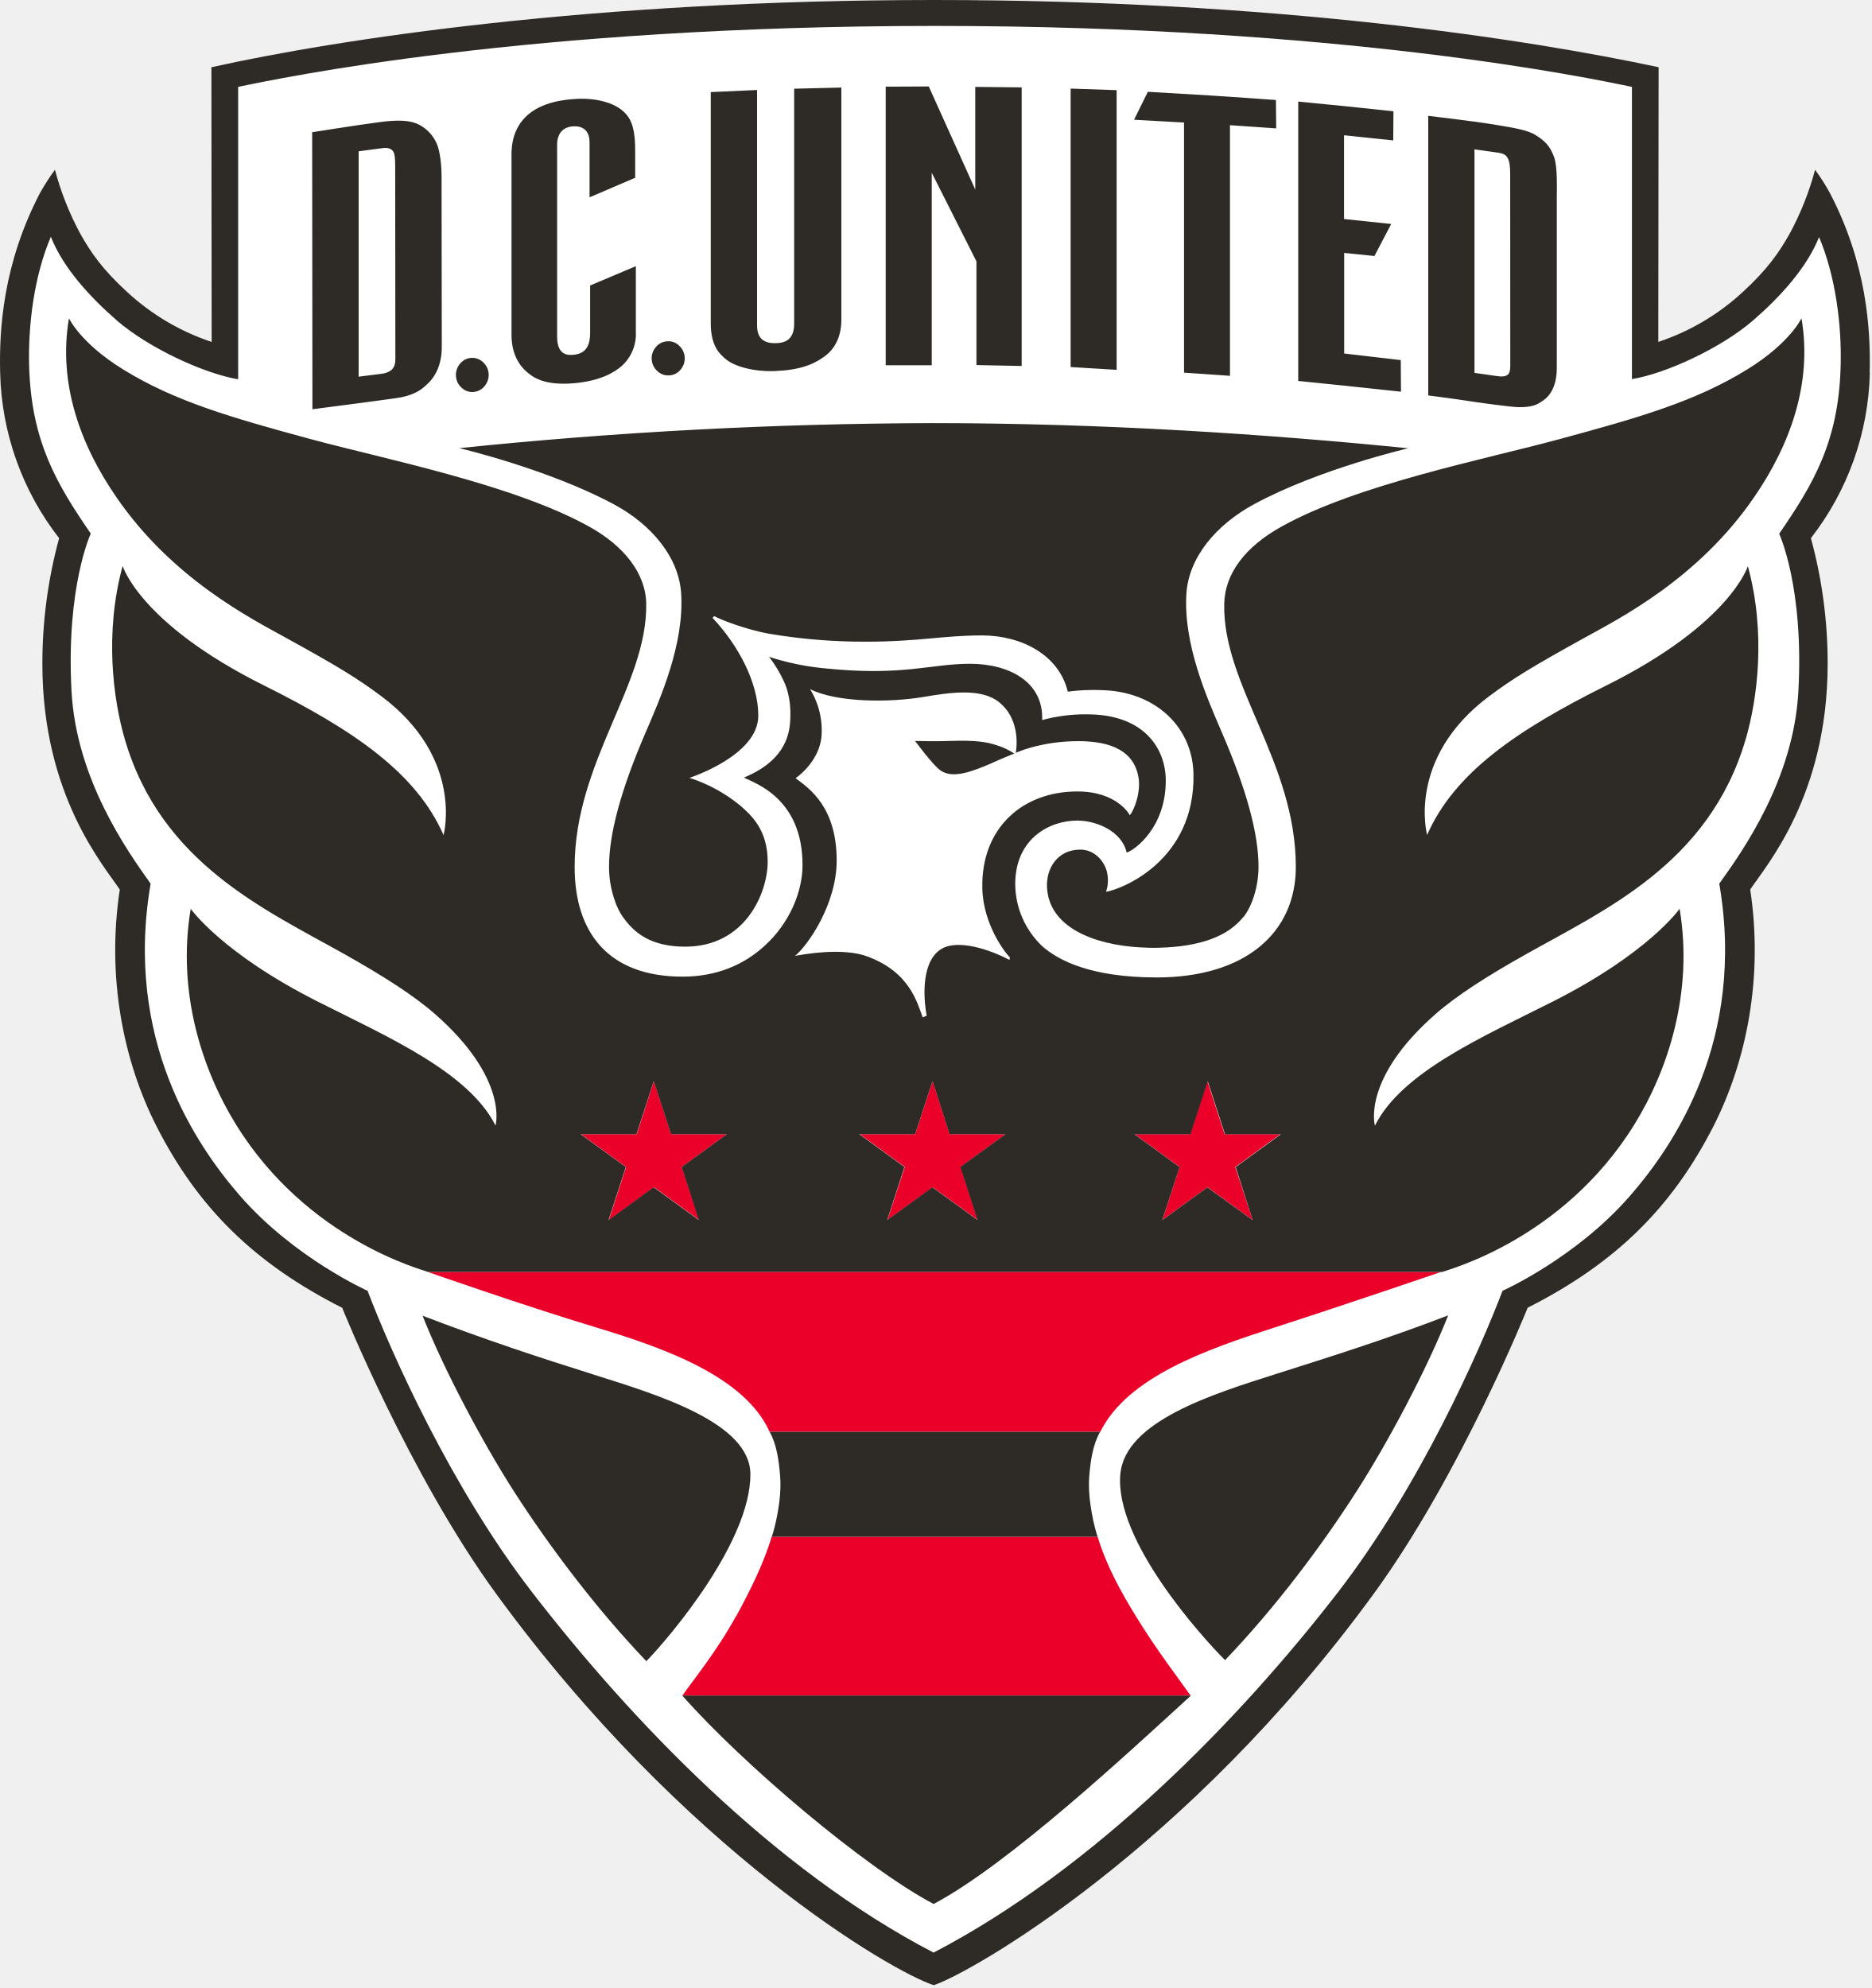
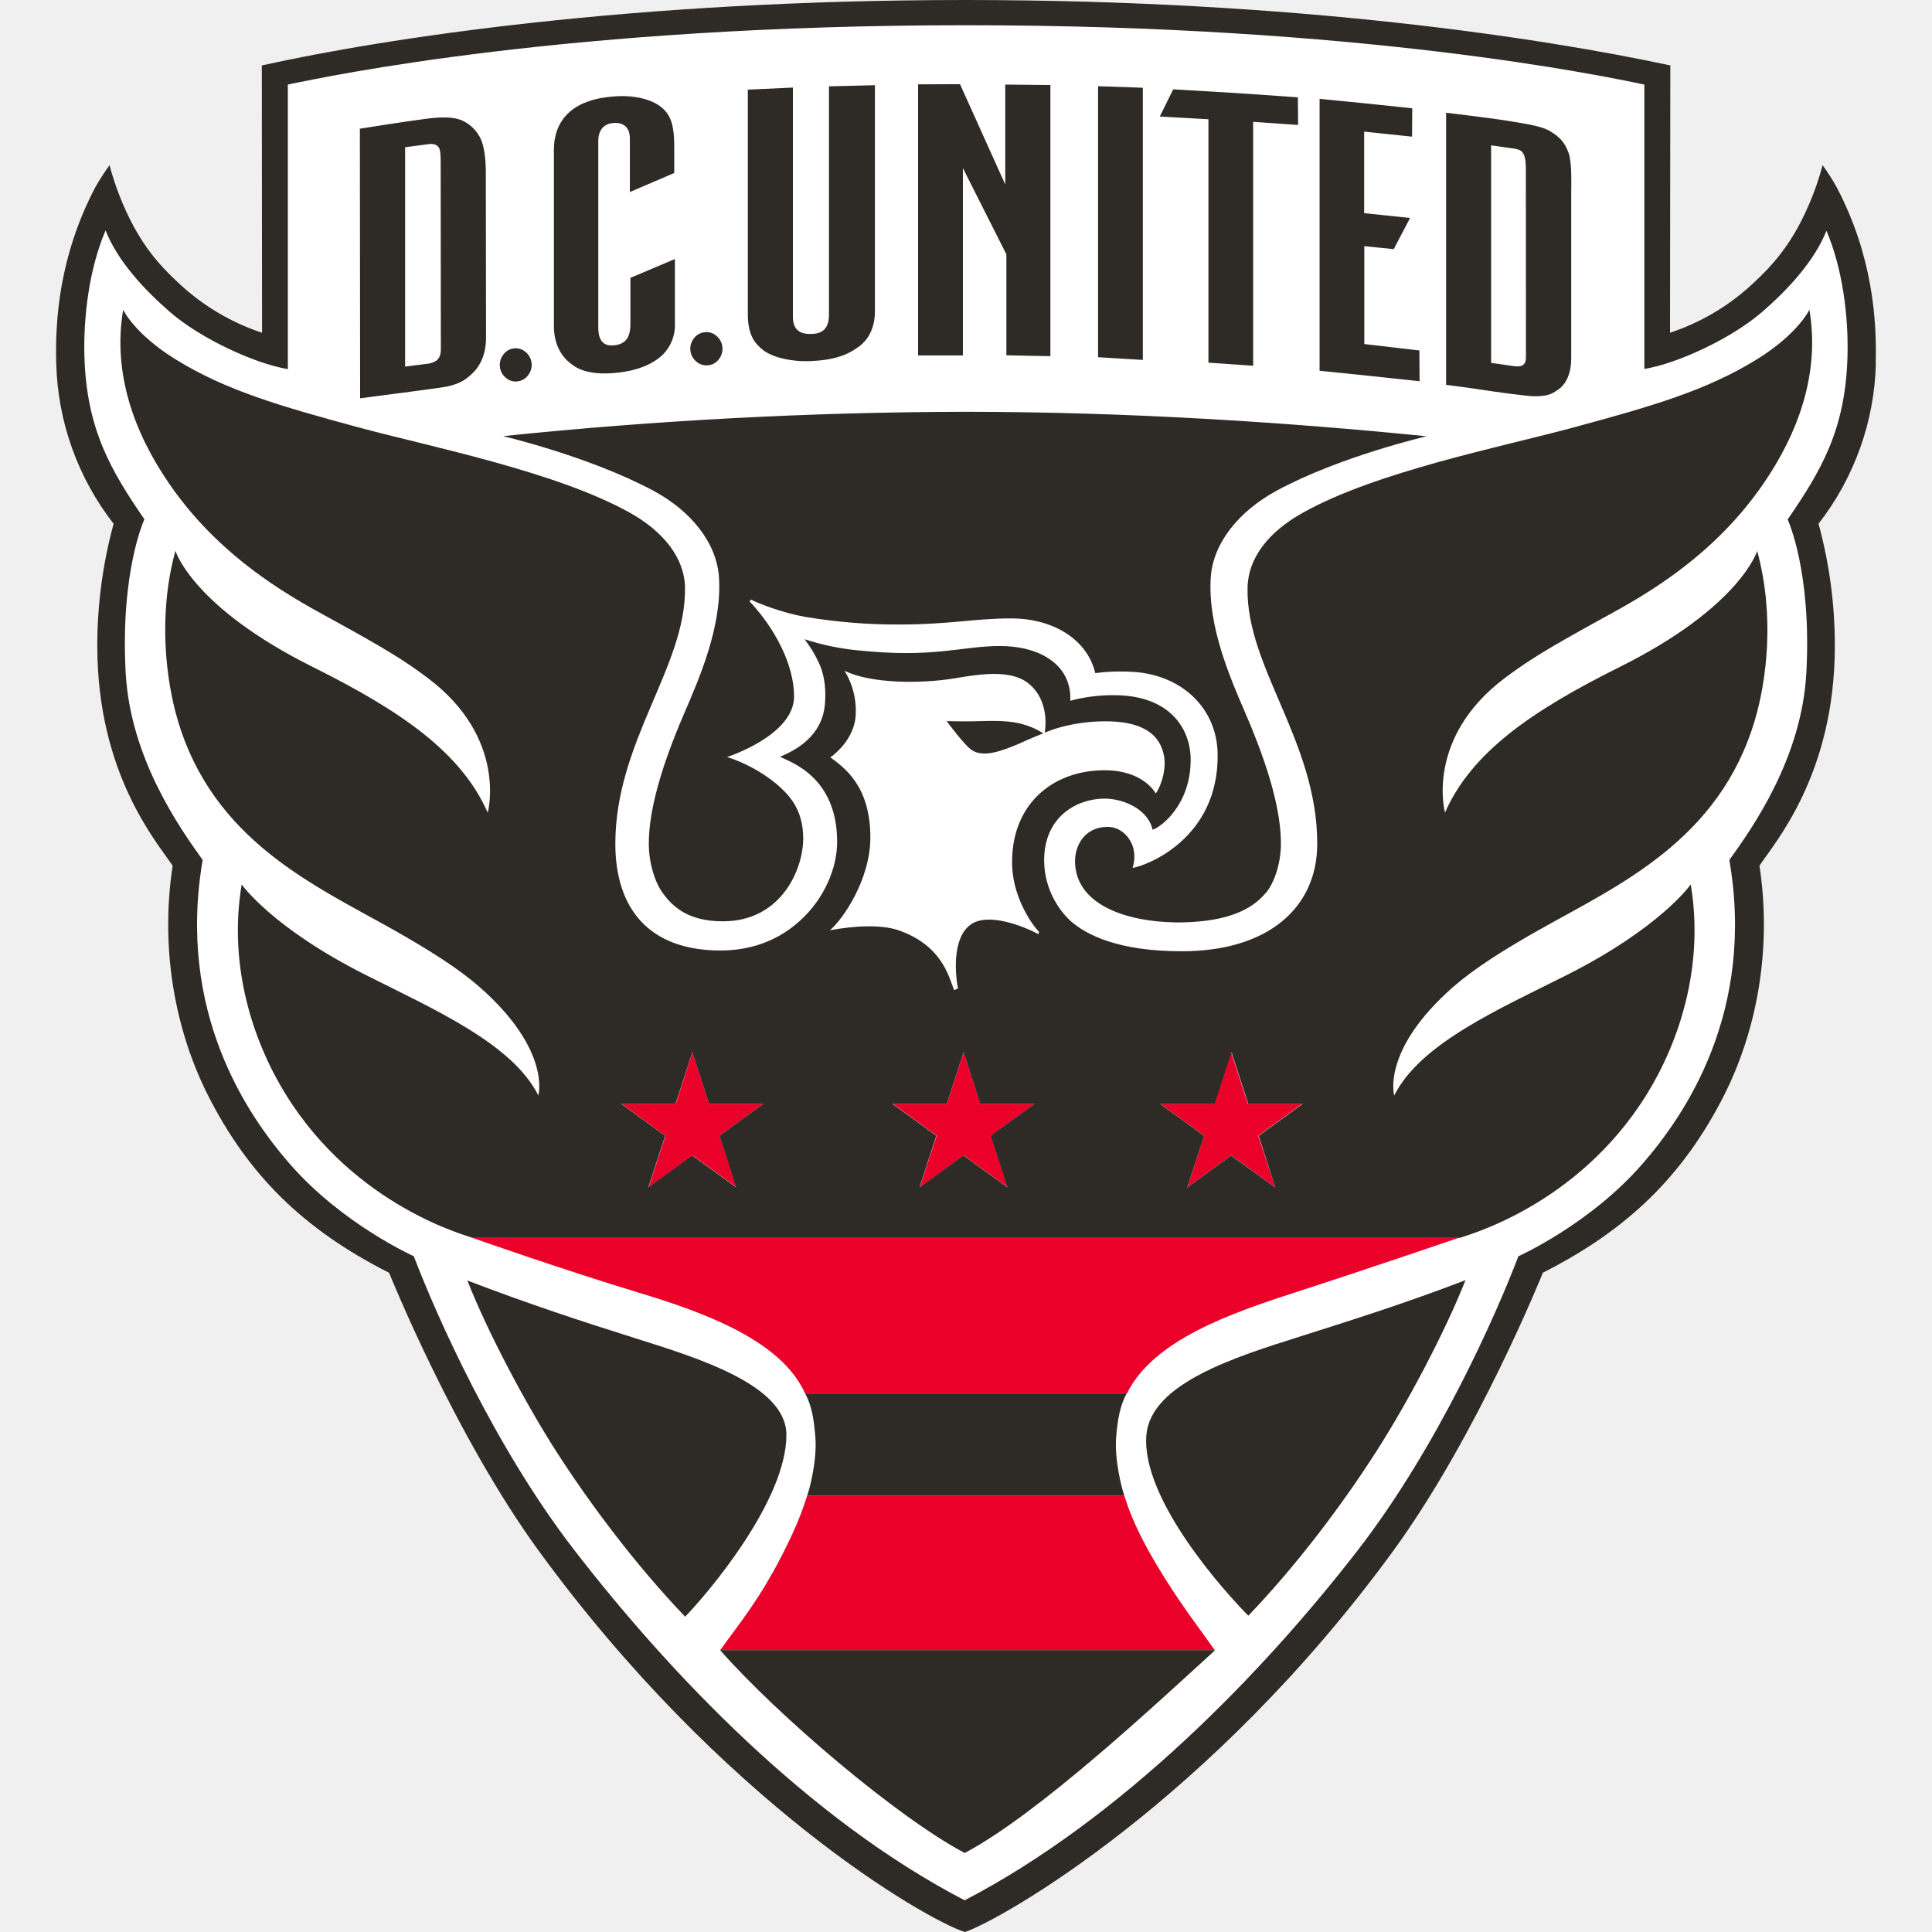
- <svg xmlns="http://www.w3.org/2000/svg" width="659" height="700" viewBox="0 0 659 700" fill="none">
-   <g clip-path="url(#clip0_38_423)">
-     <path d="M658.327 131.292C657.838 152.412 650.559 172.813 637.559 189.469C641.513 203.959 643.49 218.907 643.46 233.926C643.37 280.28 621.683 304.854 616.191 313.203C620.864 343.919 615.023 373.417 603.281 396.504C588.763 425.033 568.993 444.755 537.89 460.452C537.89 460.452 514.346 519.148 483.622 561.278C417.852 651.449 341.967 694.648 328.757 699.011C314.339 694.438 240.781 651.789 174.741 561.278C144.018 519.138 120.483 460.482 120.483 460.482C89.38 444.745 69.61 425.063 55.092 396.534C43.36 373.437 37.519 343.949 42.172 313.233C36.68 304.894 14.993 280.31 14.913 233.956C14.883 218.937 16.87 203.989 20.814 189.499C7.864 172.823 0.615 152.432 0.136 131.312C-0.254 115.845 1.194 92.877 14.114 68.033C15.682 65.187 17.429 62.441 19.346 59.805C21.433 67.643 24.439 75.203 28.303 82.332C31.977 88.893 36.011 94.805 44.898 102.923C53.425 110.782 63.529 116.743 74.533 120.398L74.433 23.676C118.756 13.89 208.39 0 328.897 0C449.404 0 538.239 13.89 583.99 23.656L583.88 120.378C594.893 116.723 604.998 110.762 613.515 102.893C622.372 94.775 626.386 88.873 630.11 82.312C633.974 75.173 636.99 67.593 639.076 59.745C641.003 62.371 642.751 65.127 644.318 67.983C657.239 92.797 658.697 115.795 658.297 131.262" fill="white" />
-     <path d="M230.217 380.656L236.287 399.35H255.958L240.052 410.893L246.172 429.586L230.277 418.043L214.361 429.616L220.432 410.923L204.536 399.35H224.206L230.217 380.656ZM322.237 399.35H302.657L318.563 410.893L312.442 429.586L328.398 418.063L344.274 429.606L338.203 410.913L354.069 399.35H334.399L328.358 380.656L322.227 399.35H322.237ZM419.05 399.35H399.43L415.326 410.893L409.255 429.586L425.141 418.043L441.057 429.616L434.936 410.923L450.842 399.35H431.172L425.101 380.656L419.05 399.35ZM259.163 569.047C252.493 581.28 244.086 591.525 240.251 597.067H419.21C415.376 591.545 407.258 581.06 399.909 569.057C394.447 560.11 389.605 551.352 386.46 541.097H271.724C268.848 550.603 264.265 559.79 259.233 569.057M448.346 467.572C475.335 458.835 507.446 447.85 507.446 447.85H150.597C150.597 447.85 183.587 459.464 210.786 467.682C234.151 474.762 262.328 484.837 270.975 504.16H387.418C396.894 484.837 425.111 475.061 448.346 467.582" fill="#EB0029" />
-     <path d="M357.114 265.331C355.077 263.983 352.861 262.954 350.514 262.275C347.419 261.287 343.455 260.578 334.648 260.897C329.236 261.097 322.187 260.897 322.187 260.897C322.187 260.897 328.238 269.116 330.974 271.163C335.337 274.468 342.616 271.492 348.597 268.976C351.453 267.598 357.124 265.331 357.124 265.331M437.782 322.949C440.737 319.264 443.024 312.563 443.114 305.544C443.203 293.541 438.75 277.713 430.323 258.171C425.131 246.098 416.484 226.756 417.742 208.782C418.621 196.399 427.927 184.926 441.586 177.516C464.451 165.124 495.824 157.845 495.824 157.845C446.359 152.872 388.427 148.987 328.587 148.987C272.852 149.117 217.156 152.053 161.711 157.795C161.711 157.795 192.684 165.054 215.948 177.466C229.658 184.776 238.943 196.35 239.812 208.732C241.05 226.706 232.423 246.048 227.231 258.121C218.804 277.673 214.361 293.541 214.441 305.494C214.501 312.484 216.647 319.184 219.433 323.029C223.117 328.141 228.749 333.334 241.27 333.334C262.298 333.334 270.296 314.561 270.296 303.377C270.296 292.193 264.505 287.01 260.461 283.505C255.209 279.221 249.208 275.966 242.758 273.889C242.758 273.889 266.991 266.11 266.991 251.99C266.991 240.407 259.962 227.185 250.875 217.559L251.474 216.94C253.961 218.338 262.967 221.733 270.695 223.131C281.988 225.039 293.421 225.987 304.883 225.947C323.505 225.947 331.962 223.74 345.761 223.74C359.56 223.74 372.84 230.531 375.956 243.532C381.008 242.883 386.11 242.773 391.182 243.203C408.256 244.94 419.919 256.913 420.218 272.551C420.807 303.347 394.477 313.272 389.425 314.011C390.114 312.004 390.274 309.857 389.894 307.77C389.365 304.096 385.96 299.163 380.349 299.163C372.361 299.163 368.367 305.723 368.637 312.264C369.216 326.573 385.301 332.685 401.447 333.583C403.893 333.713 405.63 333.783 407.927 333.713C422.914 333.324 432.33 329.609 437.762 322.889M658.357 131.312C657.868 152.432 650.589 172.823 637.608 189.489C641.562 203.969 643.539 218.917 643.51 233.926C643.42 280.3 621.733 304.874 616.241 313.223C620.894 343.939 615.043 373.427 603.321 396.514C588.763 425.043 569.003 444.725 537.89 460.462C537.89 460.462 514.345 519.158 483.622 561.278C417.862 651.439 341.967 694.628 328.767 699.011C314.389 694.438 240.791 651.789 174.751 561.278C144.017 519.158 120.483 460.502 120.483 460.502C89.38 444.765 69.61 425.083 55.092 396.553C43.36 373.456 37.499 343.959 42.172 313.233C36.68 304.894 14.993 280.31 14.913 233.936C14.883 218.927 16.87 203.979 20.814 189.499C7.834 172.843 0.555 152.442 0.056 131.322C-0.344 115.854 1.124 92.877 14.034 68.043C15.632 65.177 17.399 62.421 19.346 59.775C21.433 67.623 24.428 75.193 28.293 82.332C31.987 88.893 36.001 94.805 44.888 102.923C53.414 110.782 63.519 116.743 74.522 120.398L74.433 23.676C118.776 13.84 208.4 0 328.927 0C449.454 0 538.249 13.89 583.99 23.666L583.88 120.388C594.893 116.733 604.988 110.782 613.515 102.913C622.372 94.795 626.385 88.883 630.11 82.322C633.974 75.183 636.989 67.613 639.076 59.765C641.003 62.391 642.751 65.147 644.318 68.003C657.239 92.807 658.686 115.815 658.297 131.282M640.544 83.311C636.221 94.285 626.705 104.631 617.239 112.829C605.877 122.665 586.346 131.582 574.594 133.489V30.596C559.697 27.491 472.719 9.127 329.127 9.127C185.534 9.127 98.776 27.491 83.848 30.596V133.549C72.046 131.582 52.526 122.675 41.203 112.889C31.737 104.67 22.222 94.335 17.908 83.371C12.067 97.001 9.821 114.387 10.26 129.146C11.069 155.408 19.875 170.297 31.957 187.882C31.957 187.882 23.22 206.575 25.177 243.262C26.825 274.338 44.798 299.612 53.035 311.146C43.639 366.017 68.981 403.244 84.577 421.138C103.629 442.977 129.42 454.511 129.42 454.511C137.627 476.08 158.755 523.602 187.332 560.629C221.989 605.525 272.163 658.16 328.697 687.538C385.241 658.12 436.464 605.485 471.111 560.629C499.708 523.602 520.836 476.02 529.033 454.511C529.033 454.511 554.814 443.017 573.865 421.138C589.462 403.244 614.773 366.047 605.347 311.146C613.605 299.652 631.568 274.378 633.205 243.312C635.172 206.615 626.435 187.932 626.435 187.932C638.547 170.337 647.324 155.468 648.073 129.195C648.522 114.437 646.275 97.101 640.444 83.401M615.402 199.305C621.832 222.792 618.797 246.158 614.643 260.298C601.793 304.136 565.019 320.362 536.931 336.2C523.502 343.769 513.067 350.419 505.519 357C479.309 379.947 484.101 396.354 484.101 396.354C493.557 377.491 521.924 365.158 546.736 352.666C580.575 335.551 591.379 319.993 591.379 319.993C596.301 349.421 587.295 376.792 575.483 395.904C550.081 436.966 509.014 447.251 507.795 447.87H150.707C149.479 447.251 108.411 436.946 83.06 395.904C71.257 376.822 62.201 349.421 67.154 319.993C67.154 319.993 77.977 335.551 111.836 352.646C136.649 365.168 165.016 377.511 174.471 396.324C174.471 396.324 179.264 379.917 153.064 356.97C145.515 350.389 135.071 343.749 121.651 336.17C93.514 320.332 56.73 304.106 43.939 260.268C39.805 246.138 36.76 222.772 43.18 199.275C43.18 199.275 49.191 219.576 93.074 241.415C124.896 257.272 146.614 272.281 156.169 294.05C156.169 294.05 163.538 267.128 134.432 245.27C126.095 239.009 119.235 234.785 100.733 224.609C88.501 217.829 60.684 203.839 40.934 175C28.422 156.846 20.345 135.147 24.279 112.07C24.279 112.07 28.273 120.767 43.32 130.064C61.532 141.318 81.372 147.02 109.32 154.599C135.72 161.739 180.961 170.616 207.611 185.525C219.683 192.255 227.371 201.862 227.531 212.606C227.96 241.136 202.329 268.197 202.329 305.284C202.329 328.561 214.361 343.889 240.351 343.889C252.593 343.889 262.138 339.525 269.188 333.064C277.924 325.136 282.567 314.111 282.567 304.595C282.567 280.989 265.703 275.756 261.909 273.799C270.975 270.094 277.235 264.143 278.114 255.106C278.823 247.936 277.395 242.863 276.017 239.947C274.609 236.862 272.852 233.946 270.775 231.27C276.956 233.287 283.346 234.635 289.816 235.274C317.774 238.23 327.549 233.726 341.528 233.726C355.507 233.726 367.478 240.247 366.929 253.538C372.071 252.15 377.383 251.471 382.715 251.521C403.094 251.521 410.463 263.803 410.463 274.867C410.463 291.384 399.55 299.332 396.694 300.201C395.027 292.772 386.21 288.937 379.3 288.937C369.465 288.937 357.454 295.318 357.454 311.315C357.513 319.643 360.988 327.572 367.069 333.264C372.71 338.187 384.123 344.168 407.268 344.168C438.321 344.168 456.254 328.551 456.254 305.264C456.254 268.197 430.413 241.315 431.042 212.596C431.272 201.772 438.69 192.395 451.062 185.505C477.731 170.556 522.873 161.749 549.253 154.579C577.21 147.01 597.03 141.308 615.252 130.044C630.3 120.748 634.293 112.06 634.293 112.06C638.228 135.127 630.14 156.826 617.689 174.96C597.969 203.799 570.161 217.779 557.899 224.569C539.397 234.785 532.558 238.999 524.221 245.23C495.105 267.068 502.474 294 502.474 294C512.039 272.241 533.736 257.233 565.568 241.375C609.461 219.526 615.452 199.235 615.452 199.235M240.022 410.913L255.928 399.359H236.257L230.187 380.666L224.116 399.359H204.446L220.352 410.913L214.271 429.606L230.157 418.053L246.063 429.606L240.022 410.913ZM338.123 410.913L354.029 399.359H334.359L328.338 380.666L322.217 399.359H302.547L318.453 410.913L312.372 429.606L328.298 418.053L344.194 429.606L338.123 410.913ZM355.606 337.128C353.979 335.65 346.191 325.575 345.871 312.913C345.342 291.504 360.08 278.682 379.32 278.682C393.549 278.682 397.812 287.07 397.812 287.07C399.28 285.322 401.746 279.101 400.868 273.759C399.31 264.712 391.702 260.967 379.62 260.967C367.538 260.967 359.211 264.462 359.211 264.462L357.653 265.051C357.653 265.051 359.96 253.797 351.752 247.237C345.412 242.164 334.468 243.822 324.953 245.439C313.041 247.407 294.739 247.407 285.223 242.663C288.358 247.766 289.756 253.757 289.207 259.719C288.338 266.879 283.027 271.952 280.121 274.019C285.113 277.723 294.589 284.254 294.589 303.047C294.589 318.395 284.335 333.024 279.921 336.579C288.898 334.912 298.793 334.382 305.203 336.719C320.3 342.191 322.906 352.986 324.873 358.228L326.281 357.629C324.953 350.529 324.534 337.857 331.852 333.913C337.644 330.807 348.457 334.302 355.457 338.017C355.457 338.017 355.457 336.989 355.756 337.148M435.076 410.943L450.972 399.389H431.302L425.231 380.696L419.15 399.389H399.43L415.326 410.943L409.215 429.636L425.111 418.083L441.057 429.636L435.076 410.943ZM208.869 483.949C190.946 478.347 170.747 471.706 148.79 463.288C156.249 482.241 170.038 508.144 181.111 525.369C193.353 544.392 209.888 566.431 227.581 584.924C236.437 575.767 264.215 542.715 264.215 519.158C264.215 501.014 231.884 491.198 208.879 483.979M394.457 519.029C392.351 542.495 423.473 576.696 431.331 584.555C449.035 566.091 465.37 544.272 477.561 525.24C488.635 508.024 502.414 482.111 509.892 463.158C487.926 471.606 468.415 477.708 449.803 483.629C426.818 490.909 396.145 500.445 394.467 519.048M270.975 504.17C273.411 508.414 274.24 514.006 274.699 520.097C275.318 528.245 272.732 538.321 271.744 541.107H386.46C385.471 538.311 382.895 528.235 383.504 520.097C383.953 514.046 384.902 508.414 387.338 504.17H270.955H270.975ZM328.697 670.432C355.387 656.292 397.553 616.889 419.33 597.027H240.221C261.329 620.953 304.424 657.581 328.757 670.432M155.48 62.331C155.48 59.445 155.21 52.964 153.303 49.599C151.846 46.863 149.509 44.706 146.663 43.488C144.177 42.499 140.463 42.04 133.184 43.069C126.294 43.947 109.909 46.563 109.909 46.563L109.999 144.104C109.999 144.104 119.834 142.836 123.389 142.357C127.123 141.827 138.696 140.389 141.312 139.88C146.733 138.752 148.79 136.775 150.388 135.297C153.653 132.341 155.55 127.837 155.55 122.185L155.47 62.341L155.48 62.331ZM137.947 130.214C136.838 131.043 135.52 131.542 134.142 131.642L126.274 132.631V53.274L134.592 52.166C136.459 51.906 137.547 52.275 138.266 53.094C138.985 53.913 139.145 55.63 139.145 58.556L139.205 125.99C139.205 127.468 139.145 129.006 137.947 130.124M548.144 69.301C548.144 66.984 548.434 59.046 547.266 55.531C545.718 51.137 543.661 49.459 540.716 47.592C537.77 45.725 532.847 44.976 525.778 43.807C518.709 42.639 502.873 40.792 502.873 40.792V139.241C502.873 139.241 512.968 140.539 516.303 141.088C519.637 141.638 531.929 143.315 534.545 143.365C539.987 143.435 541.384 142.287 542.992 141.258C546.257 139.201 548.134 135.247 548.134 129.595V69.321L548.144 69.301ZM531.769 128.686C531.769 130.593 531.44 131.532 530.781 132.001C529.792 132.75 528.314 132.621 526.697 132.371L519.158 131.292V52.585L527.286 53.733C529.712 54.063 530.421 54.722 531.04 56.04C531.47 57.029 531.729 58.437 531.729 61.392L531.759 128.686H531.769ZM166.723 138.003C168.271 137.893 169.708 137.124 170.657 135.896C172.764 133.379 172.474 129.645 170.018 127.478C167.801 125.421 164.337 125.531 162.27 127.738L161.94 128.117C160.922 129.335 160.413 130.903 160.542 132.481C160.642 134.058 161.381 135.526 162.579 136.565C163.698 137.623 165.225 138.163 166.763 138.023M235.768 132.171C237.316 132.061 238.754 131.302 239.702 130.074C241.779 127.548 241.49 123.823 239.053 121.646C237.915 120.558 236.347 120.019 234.78 120.188C233.232 120.298 231.794 121.067 230.846 122.295C228.749 124.812 229.038 128.536 231.495 130.703C232.613 131.762 234.131 132.301 235.668 132.171M202.469 34.85C199.583 35.06 190.467 35.619 184.895 41.331C179.753 46.574 180.063 53.454 180.103 55.87V118.321C180.193 123.943 182.279 128.486 186.054 131.422C187.801 132.82 191.725 135.886 202.299 134.927C211.245 134.098 216.168 131.262 218.904 128.866C222.289 125.81 224.116 121.397 223.876 116.843V93.726L207.781 100.526V117.133C207.781 122.165 205.983 124.432 202.129 124.912C199.593 125.221 196.158 124.842 196.158 118.541V50.947C196.158 47.113 198.125 44.836 201.46 44.516C204.795 44.197 207.581 45.615 207.581 50.108V69.481L223.637 62.591V53.114C223.637 48.101 223.147 44.137 221.34 41.371C217.746 35.839 209.109 34.381 202.439 34.85M296.177 30.826L279.622 31.235V113.937C279.622 119.749 276.277 120.827 272.952 120.827C268.848 120.897 266.562 119.08 266.562 114.586V31.685L250.256 32.434V113.797C250.256 122.295 253.751 124.822 255.329 126.29C258.444 129.056 265.453 130.933 272.812 130.653C281.439 130.304 286.302 128.476 290.515 125.351C294.449 122.395 296.236 117.822 296.236 112.559V30.826M359.72 30.766L343.385 30.596V66.745L327.01 30.447L311.853 30.516V128.606H328.058V60.823L343.794 92.019V128.546L359.72 128.866V30.776M393.159 31.745L376.964 31.195V129.235L393.159 130.224V31.745ZM493.208 126.799L473.278 124.472V89.053L483.932 90.141L489.833 78.867L473.228 77.12V47.622L490.552 49.439L490.622 39.184C490.622 39.184 479.488 38.036 474.536 37.486C470.482 37.067 457.102 35.759 457.102 35.759V134.138C457.102 134.138 469.474 135.377 474.137 135.876L493.277 137.923L493.198 126.789L493.208 126.799ZM449.234 35.21C449.234 35.21 432.779 34.031 426.139 33.622L404.153 32.324L399.29 42.16L416.893 43.148V131.213C416.893 131.213 433.418 132.341 433.069 132.341V44.077L449.334 45.205L449.244 35.21H449.234Z" fill="#2E2A25" />
+ <svg xmlns="http://www.w3.org/2000/svg" width="700" height="700" viewBox="0 0 700 700" fill="none">
+   <g clip-path="url(#clip0_74_214)">
+     <path d="M679.64 131.48C679.15 152.63 671.86 173.06 658.84 189.74C662.8 204.25 664.78 219.22 664.75 234.26C664.66 280.68 642.94 305.29 637.44 313.65C642.12 344.41 636.27 373.95 624.51 397.07C609.97 425.64 590.17 445.39 559.02 461.11C559.02 461.11 535.44 519.89 504.67 562.08C438.8 652.38 362.8 695.64 349.57 700.01C335.13 695.43 261.46 652.72 195.32 562.08C164.55 519.88 140.98 461.14 140.98 461.14C109.83 445.38 90.03 425.67 75.49 397.1C63.74 373.97 57.89 344.44 62.55 313.68C57.05 305.33 35.33 280.71 35.25 234.29C35.22 219.25 37.21 204.28 41.16 189.77C28.19 173.07 20.93 152.65 20.45 131.5C20.06 116.01 21.51 93.01 34.45 68.13C36.02 65.28 37.77 62.53 39.69 59.89C41.78 67.74 44.79 75.31 48.66 82.45C52.34 89.02 56.38 94.94 65.28 103.07C73.82 110.94 83.94 116.91 94.96 120.57L94.86 23.71C139.25 13.91 229.02 0 349.71 0C470.4 0 559.37 13.91 605.19 23.69L605.08 120.55C616.11 116.89 626.23 110.92 634.76 103.04C643.63 94.91 647.65 89 651.38 82.43C655.25 75.28 658.27 67.69 660.36 59.83C662.29 62.46 664.04 65.22 665.61 68.08C678.55 92.93 680.01 115.96 679.61 131.45" fill="white" />
+     <path d="M250.88 381.2L256.96 399.92H276.66L260.73 411.48L266.86 430.2L250.94 418.64L235 430.23L241.08 411.51L225.16 399.92H244.86L250.88 381.2ZM343.04 399.92H323.43L339.36 411.48L333.23 430.2L349.21 418.66L365.11 430.22L359.03 411.5L374.92 399.92H355.22L349.17 381.2L343.03 399.92H343.04ZM440 399.92H420.35L436.27 411.48L430.19 430.2L446.1 418.64L462.04 430.23L455.91 411.51L471.84 399.92H452.14L446.06 381.2L440 399.92ZM279.87 569.86C273.19 582.11 264.77 592.37 260.93 597.92H440.16C436.32 592.39 428.19 581.89 420.83 569.87C415.36 560.91 410.51 552.14 407.36 541.87H292.45C289.57 551.39 284.98 560.59 279.94 569.87M469.34 468.24C496.37 459.49 528.53 448.49 528.53 448.49H171.14C171.14 448.49 204.18 460.12 231.42 468.35C254.82 475.44 283.04 485.53 291.7 504.88H408.32C417.81 485.53 446.07 475.74 469.34 468.25" fill="#EB0029" />
+     <path d="M377.97 265.71C375.93 264.36 373.71 263.33 371.36 262.65C368.26 261.66 364.29 260.95 355.47 261.27C350.05 261.47 342.99 261.27 342.99 261.27C342.99 261.27 349.05 269.5 351.79 271.55C356.16 274.86 363.45 271.88 369.44 269.36C372.3 267.98 377.98 265.71 377.98 265.71M458.76 323.41C461.72 319.72 464.01 313.01 464.1 305.98C464.19 293.96 459.73 278.11 451.29 258.54C446.09 246.45 437.43 227.08 438.69 209.08C439.57 196.68 448.89 185.19 462.57 177.77C485.47 165.36 516.89 158.07 516.89 158.07C467.35 153.09 409.33 149.2 349.4 149.2C293.58 149.33 237.8 152.27 182.27 158.02C182.27 158.02 213.29 165.29 236.59 177.72C250.32 185.04 259.62 196.63 260.49 209.03C261.73 227.03 253.09 246.4 247.89 258.49C239.45 278.07 235 293.96 235.08 305.93C235.14 312.93 237.29 319.64 240.08 323.49C243.77 328.61 249.41 333.81 261.95 333.81C283.01 333.81 291.02 315.01 291.02 303.81C291.02 292.61 285.22 287.42 281.17 283.91C275.91 279.62 269.9 276.36 263.44 274.28C263.44 274.28 287.71 266.49 287.71 252.35C287.71 240.75 280.67 227.51 271.57 217.87L272.17 217.25C274.66 218.65 283.68 222.05 291.42 223.45C302.73 225.36 314.18 226.31 325.66 226.27C344.31 226.27 352.78 224.06 366.6 224.06C380.42 224.06 393.72 230.86 396.84 243.88C401.9 243.23 407.01 243.12 412.09 243.55C429.19 245.29 440.87 257.28 441.17 272.94C441.76 303.78 415.39 313.72 410.33 314.46C411.02 312.45 411.18 310.3 410.8 308.21C410.27 304.53 406.86 299.59 401.24 299.59C393.24 299.59 389.24 306.16 389.51 312.71C390.09 327.04 406.2 333.16 422.37 334.06C424.82 334.19 426.56 334.26 428.86 334.19C443.87 333.8 453.3 330.08 458.74 323.35M679.67 131.5C679.18 152.65 671.89 173.07 658.89 189.76C662.85 204.26 664.83 219.23 664.8 234.26C664.71 280.7 642.99 305.31 637.49 313.67C642.15 344.43 636.29 373.96 624.55 397.08C609.97 425.65 590.18 445.36 559.02 461.12C559.02 461.12 535.44 519.9 504.67 562.08C438.81 652.37 362.8 695.62 349.58 700.01C335.18 695.43 261.47 652.72 195.33 562.08C164.55 519.9 140.98 461.16 140.98 461.16C109.83 445.4 90.03 425.69 75.49 397.12C63.74 373.99 57.87 344.45 62.55 313.68C57.05 305.33 35.33 280.71 35.25 234.27C35.22 219.24 37.21 204.27 41.16 189.77C28.16 173.09 20.87 152.66 20.37 131.51C19.97 116.02 21.44 93.01 34.37 68.14C35.97 65.27 37.74 62.51 39.69 59.86C41.78 67.72 44.78 75.3 48.65 82.45C52.35 89.02 56.37 94.94 65.27 103.07C73.81 110.94 83.93 116.91 94.95 120.57L94.86 23.71C139.27 13.86 229.03 0 349.74 0C470.45 0 559.38 13.91 605.19 23.7L605.08 120.56C616.11 116.9 626.22 110.94 634.76 103.06C643.63 94.93 647.65 89.01 651.38 82.44C655.25 75.29 658.27 67.71 660.36 59.85C662.29 62.48 664.04 65.24 665.61 68.1C678.55 92.94 680 115.98 679.61 131.47M661.83 83.43C657.5 94.42 647.97 104.78 638.49 112.99C627.11 122.84 607.55 131.77 595.78 133.68V30.64C580.86 27.53 493.75 9.14 349.94 9.14C206.13 9.14 119.24 27.53 104.29 30.64V133.74C92.47 131.77 72.92 122.85 61.58 113.05C52.1 104.82 42.57 94.47 38.25 83.49C32.4 97.14 30.15 114.55 30.59 129.33C31.4 155.63 40.22 170.54 52.32 188.15C52.32 188.15 43.57 206.87 45.53 243.61C47.18 274.73 65.18 300.04 73.43 311.59C64.02 366.54 89.4 403.82 105.02 421.74C124.1 443.61 149.93 455.16 149.93 455.16C158.15 476.76 179.31 524.35 207.93 561.43C242.64 606.39 292.89 659.1 349.51 688.52C406.14 659.06 457.44 606.35 492.14 561.43C520.78 524.35 541.94 476.7 550.15 455.16C550.15 455.16 575.97 443.65 595.05 421.74C610.67 403.82 636.02 366.57 626.58 311.59C634.85 300.08 652.84 274.77 654.48 243.66C656.45 206.91 647.7 188.2 647.7 188.2C659.83 170.58 668.62 155.69 669.37 129.38C669.82 114.6 667.57 97.24 661.73 83.52M636.65 199.59C643.09 223.11 640.05 246.51 635.89 260.67C623.02 304.57 586.19 320.82 558.06 336.68C544.61 344.26 534.16 350.92 526.6 357.51C500.35 380.49 505.15 396.92 505.15 396.92C514.62 378.03 543.03 365.68 567.88 353.17C601.77 336.03 612.59 320.45 612.59 320.45C617.52 349.92 608.5 377.33 596.67 396.47C571.23 437.59 530.1 447.89 528.88 448.51H171.25C170.02 447.89 128.89 437.57 103.5 396.47C91.68 377.36 82.61 349.92 87.57 320.45C87.57 320.45 98.41 336.03 132.32 353.15C157.17 365.69 185.58 378.05 195.05 396.89C195.05 396.89 199.85 380.46 173.61 357.48C166.05 350.89 155.59 344.24 142.15 336.65C113.97 320.79 77.13 304.54 64.32 260.64C60.18 246.49 57.13 223.09 63.56 199.56C63.56 199.56 69.58 219.89 113.53 241.76C145.4 257.64 167.15 272.67 176.72 294.47C176.72 294.47 184.1 267.51 154.95 245.62C146.6 239.35 139.73 235.12 121.2 224.93C108.95 218.14 81.09 204.13 61.31 175.25C48.78 157.07 40.69 135.34 44.63 112.23C44.63 112.23 48.63 120.94 63.7 130.25C81.94 141.52 101.81 147.23 129.8 154.82C156.24 161.97 201.55 170.86 228.24 185.79C240.33 192.53 248.03 202.15 248.19 212.91C248.62 241.48 222.95 268.58 222.95 305.72C222.95 329.03 235 344.38 261.03 344.38C273.29 344.38 282.85 340.01 289.91 333.54C298.66 325.6 303.31 314.56 303.31 305.03C303.31 281.39 286.42 276.15 282.62 274.19C291.7 270.48 297.97 264.52 298.85 255.47C299.56 248.29 298.13 243.21 296.75 240.29C295.34 237.2 293.58 234.28 291.5 231.6C297.69 233.62 304.09 234.97 310.57 235.61C338.57 238.57 348.36 234.06 362.36 234.06C376.36 234.06 388.35 240.59 387.8 253.9C392.95 252.51 398.27 251.83 403.61 251.88C424.02 251.88 431.4 264.18 431.4 275.26C431.4 291.8 420.47 299.76 417.61 300.63C415.94 293.19 407.11 289.35 400.19 289.35C390.34 289.35 378.31 295.74 378.31 311.76C378.37 320.1 381.85 328.04 387.94 333.74C393.59 338.67 405.02 344.66 428.2 344.66C459.3 344.66 477.26 329.02 477.26 305.7C477.26 268.58 451.38 241.66 452.01 212.9C452.24 202.06 459.67 192.67 472.06 185.77C498.77 170.8 543.98 161.98 570.4 154.8C598.4 147.22 618.25 141.51 636.5 130.23C651.57 120.92 655.57 112.22 655.57 112.22C659.51 135.32 651.41 157.05 638.94 175.21C619.19 204.09 591.34 218.09 579.06 224.89C560.53 235.12 553.68 239.34 545.33 245.58C516.17 267.45 523.55 294.42 523.55 294.42C533.13 272.63 554.86 257.6 586.74 241.72C630.7 219.84 636.7 199.52 636.7 199.52M260.7 411.5L276.63 399.93H256.93L250.85 381.21L244.77 399.93H225.07L241 411.5L234.91 430.22L250.82 418.65L266.75 430.22L260.7 411.5ZM358.95 411.5L374.88 399.93H355.18L349.15 381.21L343.02 399.93H323.32L339.25 411.5L333.16 430.22L349.11 418.65L365.03 430.22L358.95 411.5ZM376.46 337.61C374.83 336.13 367.03 326.04 366.71 313.36C366.18 291.92 380.94 279.08 400.21 279.08C414.46 279.08 418.73 287.48 418.73 287.48C420.2 285.73 422.67 279.5 421.79 274.15C420.23 265.09 412.61 261.34 400.51 261.34C388.41 261.34 380.07 264.84 380.07 264.84L378.51 265.43C378.51 265.43 380.82 254.16 372.6 247.59C366.25 242.51 355.29 244.17 345.76 245.79C333.83 247.76 315.5 247.76 305.97 243.01C309.11 248.12 310.51 254.12 309.96 260.09C309.09 267.26 303.77 272.34 300.86 274.41C305.86 278.12 315.35 284.66 315.35 303.48C315.35 318.85 305.08 333.5 300.66 337.06C309.65 335.39 319.56 334.86 325.98 337.2C341.1 342.68 343.71 353.49 345.68 358.74L347.09 358.14C345.76 351.03 345.34 338.34 352.67 334.39C358.47 331.28 369.3 334.78 376.31 338.5C376.31 338.5 376.31 337.47 376.61 337.63M456.05 411.53L471.97 399.96H452.27L446.19 381.24L440.1 399.96H420.35L436.27 411.53L430.15 430.25L446.07 418.68L462.04 430.25L456.05 411.53ZM229.5 484.64C211.55 479.03 191.32 472.38 169.33 463.95C176.8 482.93 190.61 508.87 201.7 526.12C213.96 545.17 230.52 567.24 248.24 585.76C257.11 576.59 284.93 543.49 284.93 519.9C284.93 501.73 252.55 491.9 229.51 484.67M415.37 519.77C413.26 543.27 444.43 577.52 452.3 585.39C470.03 566.9 486.39 545.05 498.6 525.99C509.69 508.75 523.49 482.8 530.98 463.82C508.98 472.28 489.44 478.39 470.8 484.32C447.78 491.61 417.06 501.16 415.38 519.79M291.7 504.89C294.14 509.14 294.97 514.74 295.43 520.84C296.05 529 293.46 539.09 292.47 541.88H407.36C406.37 539.08 403.79 528.99 404.4 520.84C404.85 514.78 405.8 509.14 408.24 504.89H291.68H291.7ZM349.51 671.39C376.24 657.23 418.47 617.77 440.28 597.88H260.9C282.04 621.84 325.2 658.52 349.57 671.39M176.03 62.42C176.03 59.53 175.76 53.04 173.85 49.67C172.39 46.93 170.05 44.77 167.2 43.55C164.71 42.56 160.99 42.1 153.7 43.13C146.8 44.01 130.39 46.63 130.39 46.63L130.48 144.31C130.48 144.31 140.33 143.04 143.89 142.56C147.63 142.03 159.22 140.59 161.84 140.08C167.27 138.95 169.33 136.97 170.93 135.49C174.2 132.53 176.1 128.02 176.1 122.36L176.02 62.43L176.03 62.42ZM158.47 130.4C157.36 131.23 156.04 131.73 154.66 131.83L146.78 132.82V53.35L155.11 52.24C156.98 51.98 158.07 52.35 158.79 53.17C159.51 53.99 159.67 55.71 159.67 58.64L159.73 126.17C159.73 127.65 159.67 129.19 158.47 130.31M569.29 69.4C569.29 67.08 569.58 59.13 568.41 55.61C566.86 51.21 564.8 49.53 561.85 47.66C558.9 45.79 553.97 45.04 546.89 43.87C539.81 42.7 523.95 40.85 523.95 40.85V139.44C523.95 139.44 534.06 140.74 537.4 141.29C540.74 141.84 553.05 143.52 555.67 143.57C561.12 143.64 562.52 142.49 564.13 141.46C567.4 139.4 569.28 135.44 569.28 129.78V69.42L569.29 69.4ZM552.89 128.87C552.89 130.78 552.56 131.72 551.9 132.19C550.91 132.94 549.43 132.81 547.81 132.56L540.26 131.48V52.66L548.4 53.81C550.83 54.14 551.54 54.8 552.16 56.12C552.59 57.11 552.85 58.52 552.85 61.48L552.88 128.87H552.89ZM187.29 138.2C188.84 138.09 190.28 137.32 191.23 136.09C193.34 133.57 193.05 129.83 190.59 127.66C188.37 125.6 184.9 125.71 182.83 127.92L182.5 128.3C181.48 129.52 180.97 131.09 181.1 132.67C181.2 134.25 181.94 135.72 183.14 136.76C184.26 137.82 185.79 138.36 187.33 138.22M256.44 132.36C257.99 132.25 259.43 131.49 260.38 130.26C262.46 127.73 262.17 124 259.73 121.82C258.59 120.73 257.02 120.19 255.45 120.36C253.9 120.47 252.46 121.24 251.51 122.47C249.41 124.99 249.7 128.72 252.16 130.89C253.28 131.95 254.8 132.49 256.34 132.36M223.09 34.9C220.2 35.11 211.07 35.67 205.49 41.39C200.34 46.64 200.65 53.53 200.69 55.95V118.49C200.78 124.12 202.87 128.67 206.65 131.61C208.4 133.01 212.33 136.08 222.92 135.12C231.88 134.29 236.81 131.45 239.55 129.05C242.94 125.99 244.77 121.57 244.53 117.01V93.86L228.41 100.67V117.3C228.41 122.34 226.61 124.61 222.75 125.09C220.21 125.4 216.77 125.02 216.77 118.71V51.02C216.77 47.18 218.74 44.9 222.08 44.58C225.42 44.26 228.21 45.68 228.21 50.18V69.58L244.29 62.68V53.19C244.29 48.17 243.8 44.2 241.99 41.43C238.39 35.89 229.74 34.43 223.06 34.9M316.94 30.87L300.36 31.28V114.1C300.36 119.92 297.01 121 293.68 121C289.57 121.07 287.28 119.25 287.28 114.75V31.73L270.95 32.48V113.96C270.95 122.47 274.45 125 276.03 126.47C279.15 129.24 286.17 131.12 293.54 130.84C302.18 130.49 307.05 128.66 311.27 125.53C315.21 122.57 317 117.99 317 112.72V30.87M380.58 30.81L364.22 30.64V66.84L347.82 30.49L332.64 30.56V128.79H348.87V60.91L364.63 92.15V128.73L380.58 129.05V30.82M414.07 31.79L397.85 31.24V129.42L414.07 130.41V31.8V31.79ZM514.27 126.98L494.31 124.65V89.18L504.98 90.27L510.89 78.98L494.26 77.23V47.69L511.61 49.51L511.68 39.24C511.68 39.24 500.53 38.09 495.57 37.54C491.51 37.12 478.11 35.81 478.11 35.81V134.33C478.11 134.33 490.5 135.57 495.17 136.07L514.34 138.12L514.26 126.97L514.27 126.98ZM470.23 35.26C470.23 35.26 453.75 34.08 447.1 33.67L425.08 32.37L420.21 42.22L437.84 43.21V131.4C437.84 131.4 454.39 132.53 454.04 132.53V44.14L470.33 45.27L470.24 35.26H470.23Z" fill="#2E2A25" />
  </g>
  <defs>
-     <clipPath id="clip0_38_423">
-       <rect width="659" height="700" fill="white" />
+     <clipPath id="clip0_74_214">
+       <rect width="700" height="700" fill="white" />
    </clipPath>
  </defs>
</svg>
